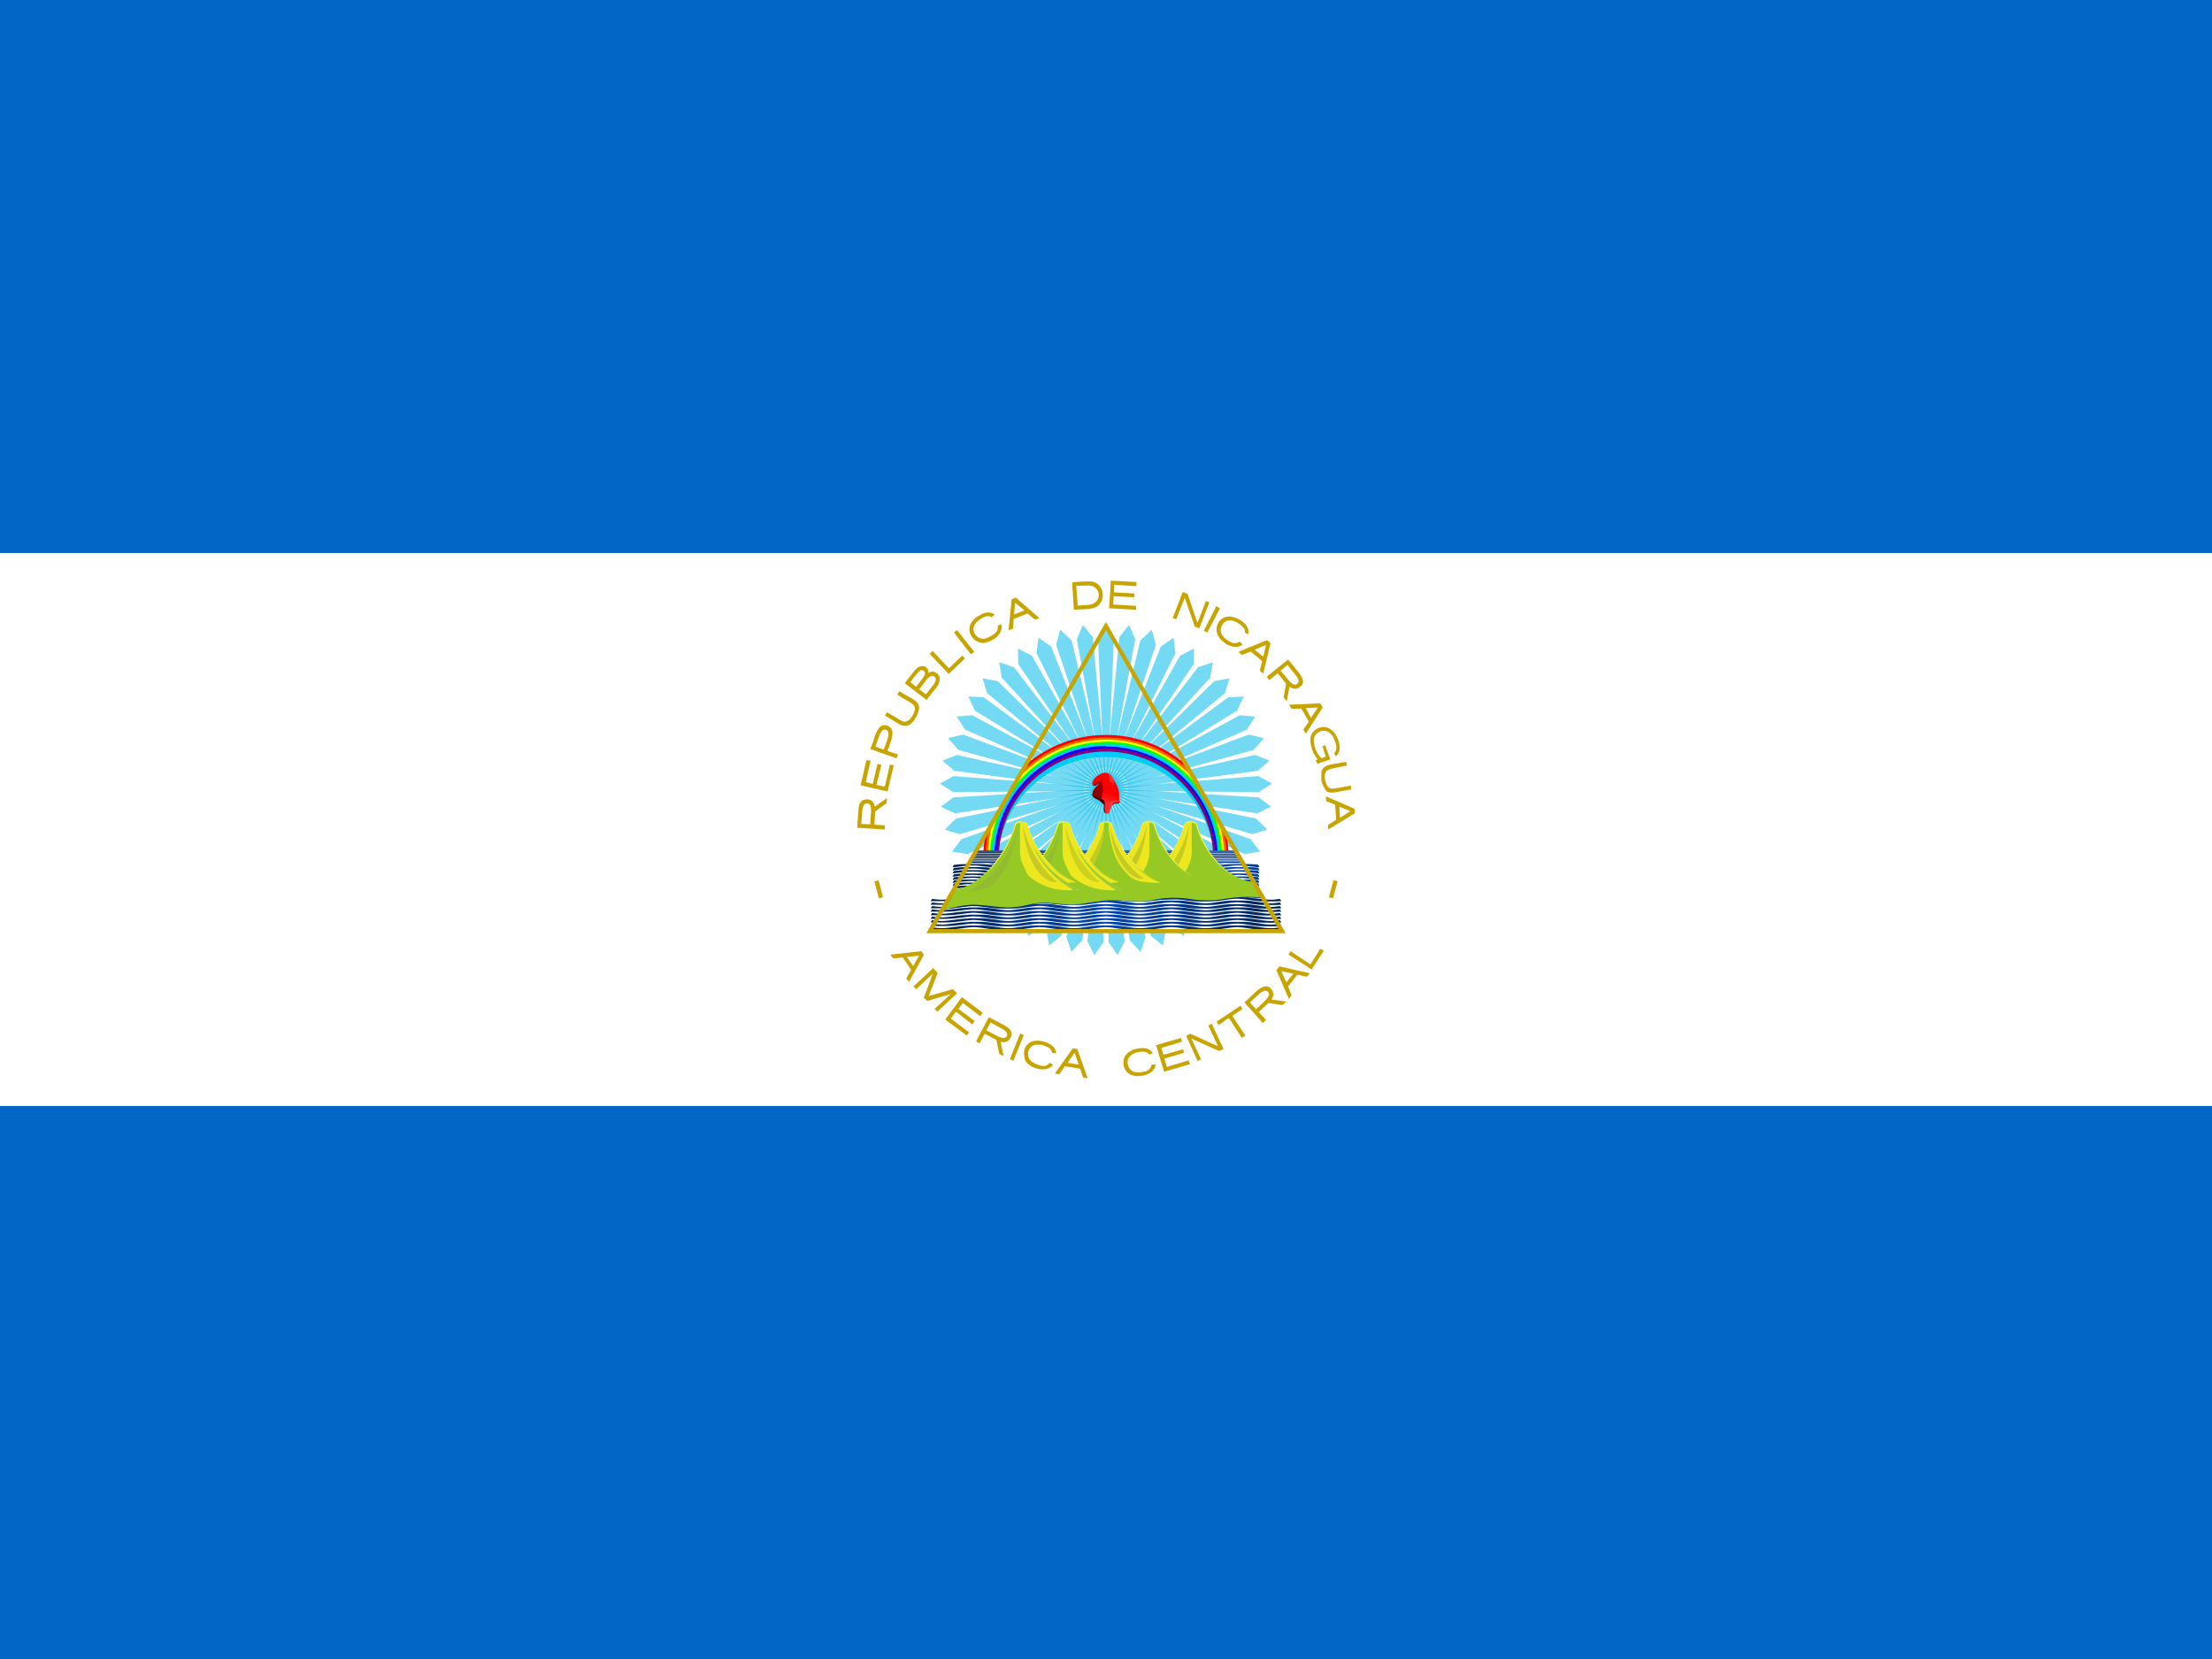
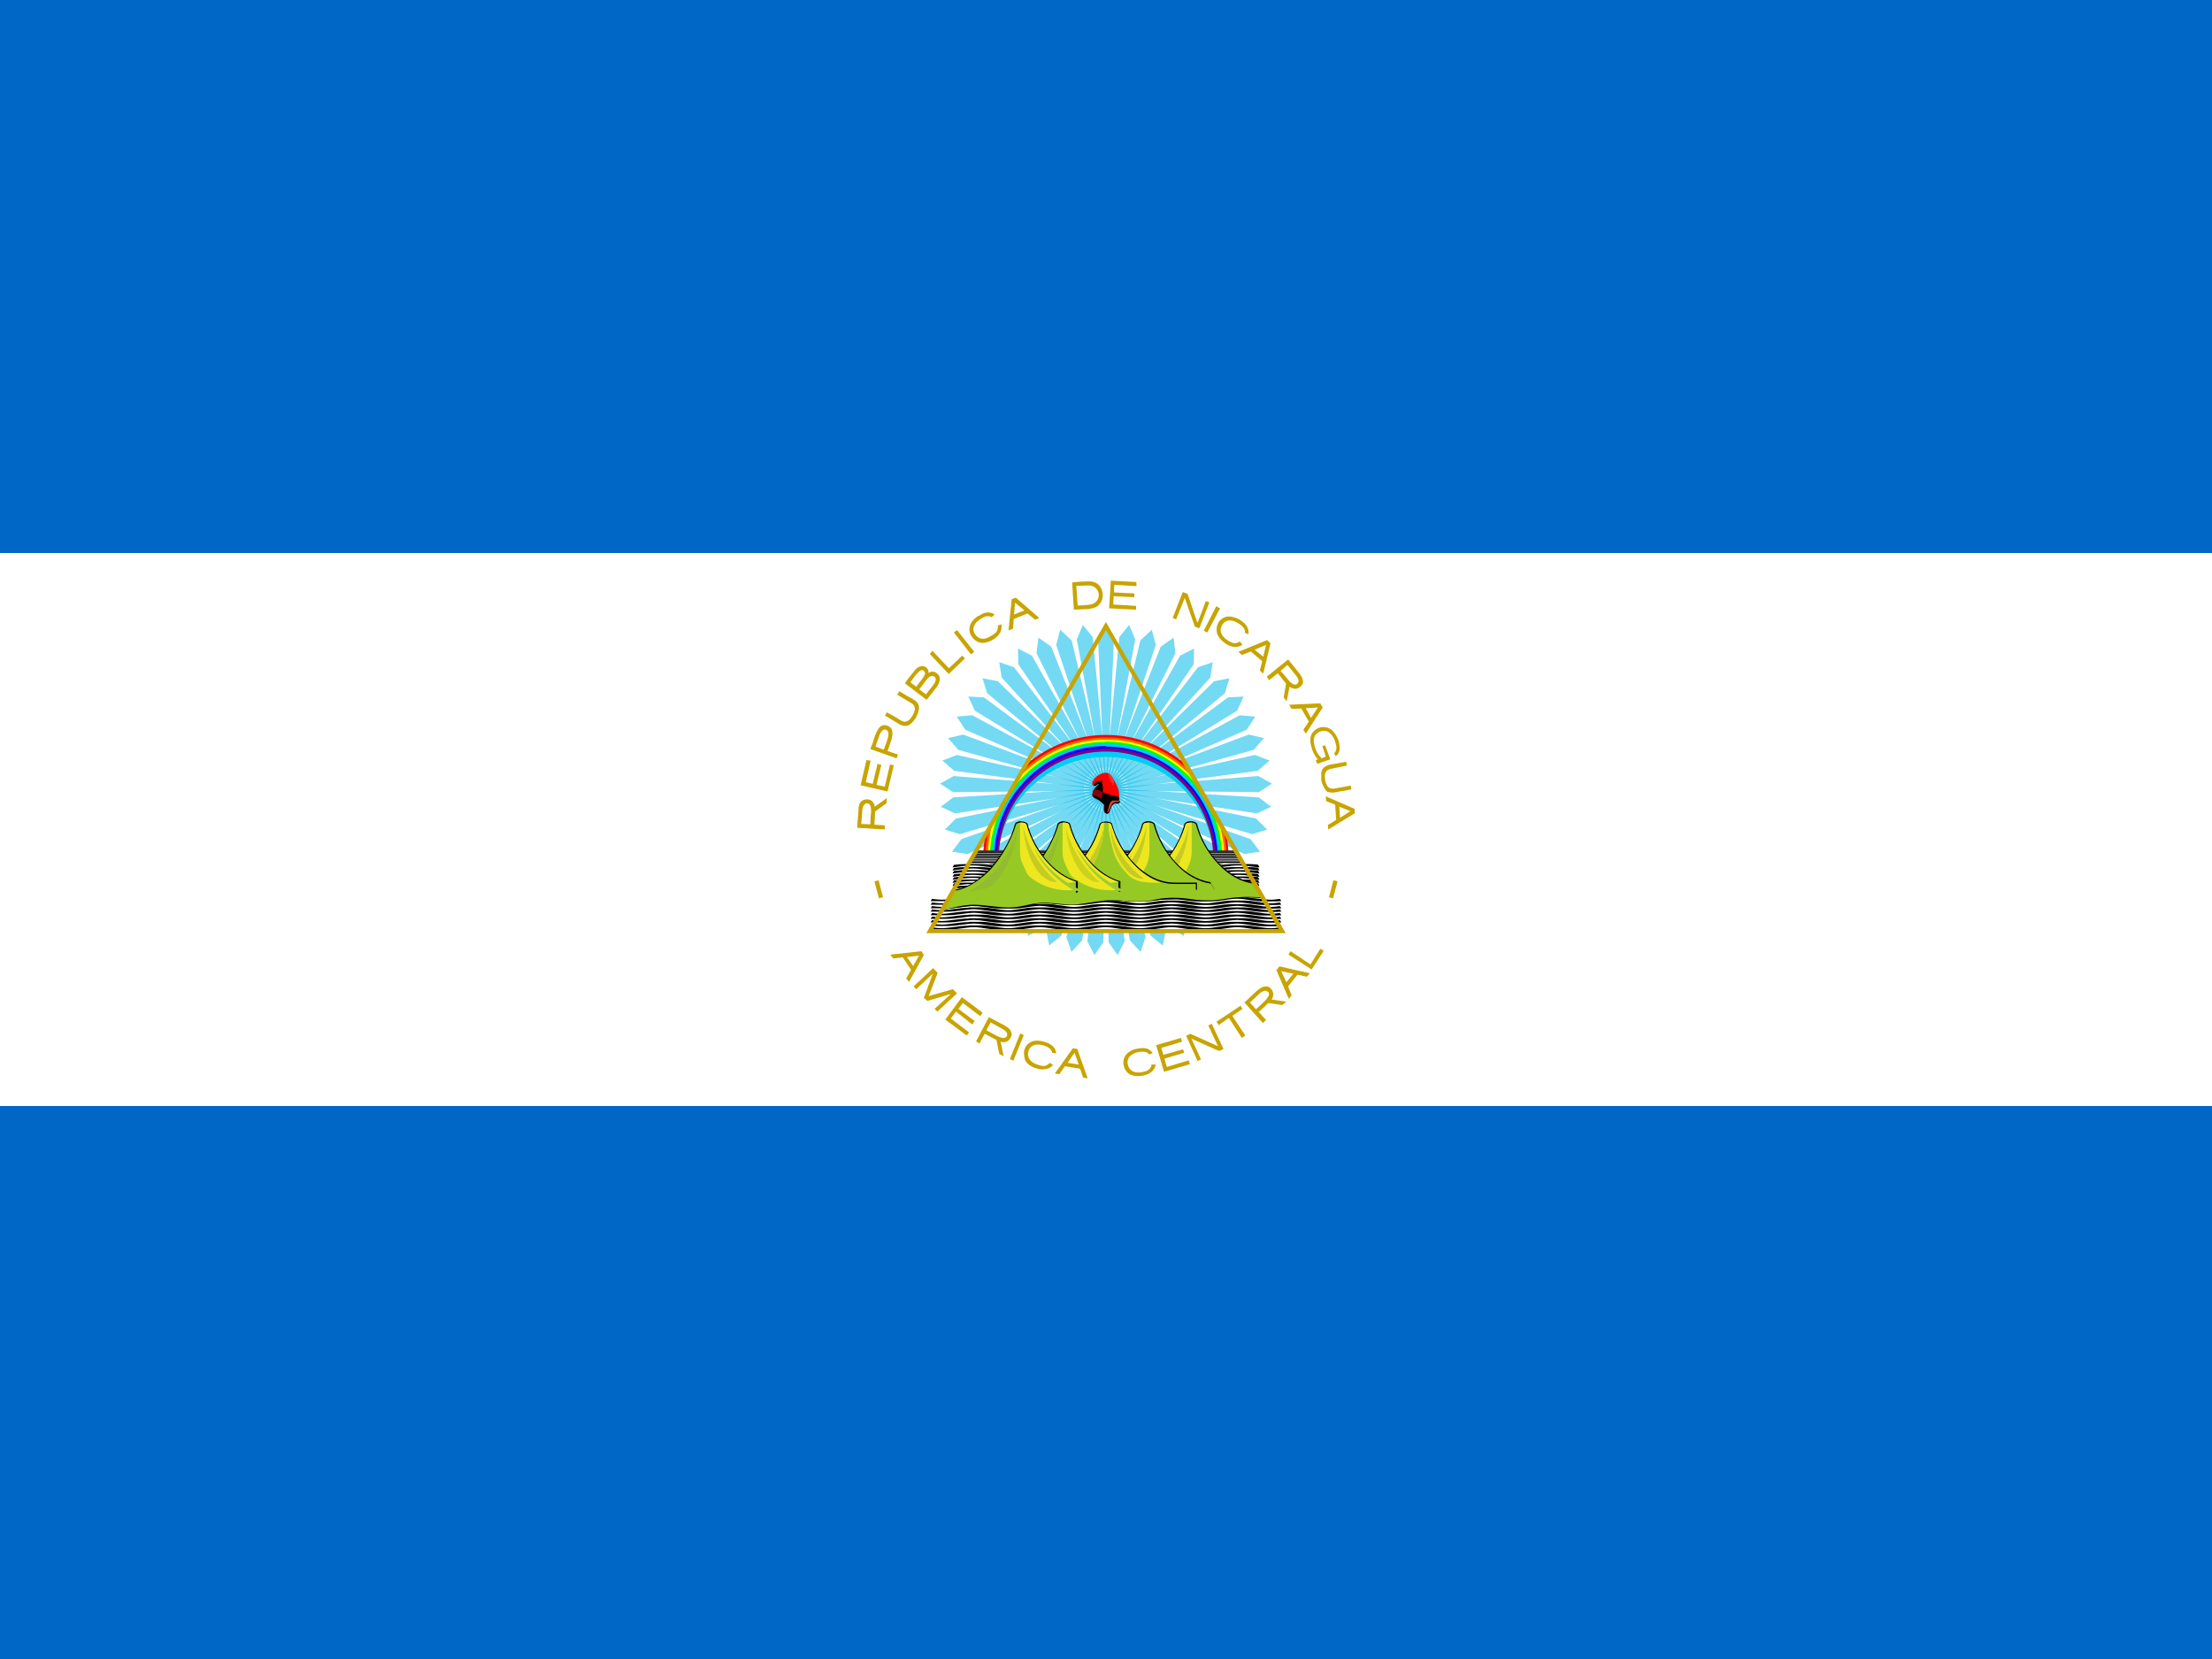
<svg xmlns="http://www.w3.org/2000/svg" xmlns:xlink="http://www.w3.org/1999/xlink" id="flag-icons-ni" viewBox="0 0 640 480">
  <defs>
    <linearGradient id="f" x1="498.7" x2="500.6" y1="289.1" y2="283.4" gradientUnits="userSpaceOnUse">
-       <stop offset="0" stop-color="#510000" />
-       <stop offset=".3" stop-color="#8a0000" />
-       <stop offset="1" stop-color="#a00" />
+       <stop offset="0" stopColor="#510000" />
+       <stop offset=".3" stopColor="#8a0000" />
+       <stop offset="1" stopColor="#a00" />
    </linearGradient>
    <linearGradient id="g" x1="501.4" x2="502.9" y1="291.4" y2="287.4" gradientUnits="userSpaceOnUse">
-       <stop offset="0" stop-color="#ff2a2a" />
-       <stop offset="1" stop-color="red" />
+       <stop offset="0" stopColor="#ff2a2a" />
+       <stop offset="1" stopColor="red" />
    </linearGradient>
    <linearGradient id="b" x1="484.8" x2="484.8" y1="311.7" y2="317.6" gradientUnits="userSpaceOnUse">
-       <stop offset="0" stop-color="#F5F549" />
-       <stop offset="1" stop-color="#97C924" />
+       <stop offset="0" stopColor="#F5F549" />
+       <stop offset="1" stopColor="#97C924" />
    </linearGradient>
    <linearGradient id="a">
-       <stop offset="0" stop-color="#025" />
-       <stop offset=".5" stop-color="#04a" />
-       <stop offset="1" stop-color="#025" />
+       <stop offset="0" stopColor="#025" />
+       <stop offset=".5" stopColor="#04a" />
+       <stop offset="1" stopColor="#025" />
    </linearGradient>
    <linearGradient xlink:href="#a" id="h" x1="444.5" x2="634.4" y1="317.5" y2="317.5" gradientUnits="userSpaceOnUse" />
    <linearGradient xlink:href="#b" id="v" x1="484.8" x2="484.8" y1="311.7" y2="317.6" gradientUnits="userSpaceOnUse" />
    <linearGradient xlink:href="#a" id="o" x1="444.5" x2="634.4" y1="317.5" y2="317.5" gradientUnits="userSpaceOnUse" />
    <linearGradient xlink:href="#a" id="p" x1="444.5" x2="634.4" y1="317.5" y2="317.5" gradientUnits="userSpaceOnUse" />
    <linearGradient xlink:href="#a" id="q" x1="444.5" x2="634.4" y1="317.5" y2="317.5" gradientUnits="userSpaceOnUse" />
    <linearGradient xlink:href="#a" id="r" x1="444.5" x2="634.4" y1="317.5" y2="317.5" gradientUnits="userSpaceOnUse" />
    <linearGradient xlink:href="#b" id="u" x1="484.8" x2="484.8" y1="311.7" y2="317.6" gradientUnits="userSpaceOnUse" />
    <linearGradient xlink:href="#a" id="x" x1="98.9" x2="125" y1="1440.2" y2="1440.2" gradientTransform="scale(4.45715 .22436)" gradientUnits="userSpaceOnUse" />
    <linearGradient xlink:href="#a" id="j" x1="444.5" x2="634.4" y1="317.5" y2="317.5" gradientUnits="userSpaceOnUse" />
    <linearGradient xlink:href="#a" id="l" x1="444.5" x2="634.4" y1="317.5" y2="317.5" gradientUnits="userSpaceOnUse" />
    <linearGradient xlink:href="#a" id="m" x1="444.5" x2="634.4" y1="317.5" y2="317.5" gradientUnits="userSpaceOnUse" />
    <linearGradient xlink:href="#a" id="i" x1="444.5" x2="634.4" y1="317.5" y2="317.5" gradientUnits="userSpaceOnUse" />
    <linearGradient xlink:href="#b" id="s" x1="484.8" x2="484.8" y1="311.7" y2="317.6" gradientUnits="userSpaceOnUse" />
    <linearGradient xlink:href="#a" id="y" x1="47.9" x2="61.7" y1="3054.2" y2="3054.2" gradientTransform="scale(9.12405 .1096)" gradientUnits="userSpaceOnUse" />
    <clipPath id="c">
      <path d="m500 226.4-63.7 110.3h127.4z" />
    </clipPath>
  </defs>
  <path fill="#0067c6" d="M0 0h640v480H0z" />
  <path fill="#fff" d="M0 160h640v160H0z" />
  <path fill="#c8a400" d="m248 239.5 8 .5v-1.2l-3-.2.2-3.8 3.3-2.4.1-1.5-3.5 2.5c-.1-.8-.6-1.7-1.4-2-.8-.2-1.6-.2-2.3.3-.8.6-1 1.6-1 2.5l-.4 5.3zm1.2-1.1.3-4c.1-.6.2-1.4.8-1.8a1 1 0 0 1 1.5.5c.4 1 .2 2.1.1 3.2l-.1 2.2-2.6-.1zm-.2-11.2 7.8 1.8 1.8-7.6a198 198 0 0 1-1.1-.2l-1.5 6.4-2.4-.5 1.4-5.8-1.1-.3-1.4 5.8-2-.5 1.4-6.2-1.2-.2-1.7 7.3zm2.8-10.5 7.6 2.7.4-1.1-3-1 1.2-3.5c.2-1 .4-2-.1-3a2.5 2.5 0 0 0-2-1c-1 0-1.6.7-2 1.5-.6 1-1 2.2-1.3 3.4l-.8 2zm1.5-.7 1.2-3.4c.3-.6.6-1.3 1.3-1.5a1 1 0 0 1 1.2.9c.2 1-.3 2-.6 3l-.7 1.9-2.4-.9zm2.7-9 4.3 2.6c.8.4 1.8.6 2.7.2a6.5 6.5 0 0 0 2.4-3c.4-1 .8-2.2.2-3.2-.6-1-1.7-1.4-2.7-2l-2.7-1.6-.6 1 4 2.4c.7.4 1.2 1 1.1 1.9a6 6 0 0 1-1.2 2.5c-.4.6-1.2 1.1-2 1-.8-.2-1.5-.8-2.2-1.2l-2.7-1.5-.6 1zm5.8-9.3 6.3 4.8 3-3.8c.6-.9 1-2 .7-3a2.5 2.5 0 0 0-2-1.4c-.5 0-1 .3-1.2.4.2-.9-.5-1.7-1.2-1.9-1-.3-2 .3-2.6 1l-2 2.5-1 1.4zm1.6-.3c.7-1 1.4-2 2.2-2.8.4-.4 1-1 1.5-.6.5.2.7.9.4 1.3-.4.9-1 1.5-1.6 2.3l-.8 1.1-1.7-1.3zm2.6 2 2.3-3c.4-.4 1-1 1.6-.8.6.1 1 .7.8 1.3-.3 1-1.1 1.8-1.8 2.7l-1 1.3-2-1.5zm3-10.2 5.5 5.8 4.7-4.5-.8-.8-3.8 3.6h-.1l-4.7-5zm7-6.2 4.9 6.3 1-.7-5-6.3zm7.2-4.9a6.7 6.7 0 0 0-2 1.8 3.6 3.6 0 0 0-.1 4.2 4.1 4.1 0 0 0 1.6 1.5 3.6 3.6 0 0 0 2 .4 6.5 6.5 0 0 0 2.7-1 5.4 5.4 0 0 0 2-2c.4-.8.5-1.6.3-2.4l-1 .4c.2 1.6-.8 2.4-2 3-1.8 1.2-3.5 1.1-4.6-.5-1.1-1.9 0-3.4 1.6-4.4 1.1-.7 2.2-1.2 3.2-.5l.9-.8a3.2 3.2 0 0 0-2-.6c-.9 0-1.7.4-2.6 1zm9.5-4.7-.9 9 1.3-.5.2-2.8 4-1.6 2.2 1.8 1.2-.5-6.8-5.9-1.2.5zm1 1 2.7 2.2-3 1.2.3-3.5zm16.5-6 .5 8 4.3-.2c1.2-.2 2.4-.4 3.1-1.4 1-1 1.2-2.7.7-4.1a3.5 3.5 0 0 0-2.7-2.4c-1.2-.2-2.4 0-3.6 0l-2.3.2zm1.2 1.1 3.5-.1a3 3 0 0 1 1.8.5c.8.6 1.3 1.5 1.2 2.5a2.7 2.7 0 0 1-2 2.4c-.6.2-1.3.2-1.9.3l-2.2.1-.4-5.7zm10-1.5-.5 8 7.8.4v-1.1l-6.6-.4.1-2.4 6 .3v-1.1l-5.9-.3.1-2.2 6.4.4v-1.2l-7.5-.4zm20.8 3.3-2.9 7.5 1 .4 2.4-6v-.2l.2.3 2.8 8 1.3.5 2.9-7.5-1-.4-2.3 6-.1.2-.2-.3-2.7-8zM353 176l-3.7 7-1-.5 3.6-7.1zm6 3.5a6.7 6.7 0 0 0-2.4-1 3.6 3.6 0 0 0-4 1.5 4.1 4.1 0 0 0-.6 2.1c0 .7.1 1.4.6 2.1.4.7 1 1.3 2 2a6 6 0 0 0 2.7 1 3.5 3.5 0 0 0 2.2-.7l-.8-.9c-1.4 1-2.5.3-3.6-.4-1.8-1.2-2.5-2.8-1.4-4.5 1.2-1.8 3.1-1.3 4.7-.3 1 .7 2 1.5 1.8 2.7l1 .4a3.2 3.2 0 0 0-.3-2c-.4-.8-1-1.4-1.9-2zm7.6 5.7-8.3 3.4 1 .9 2.6-1 3.3 2.8-.7 2.7 1 .9 2.1-8.8-1-.9zm-.3 1.4-.8 3.4-2.5-2 3.3-1.4zm6.4 4.2-6.2 5 .7 1 2.5-2 2.4 3-.7 4 .9 1.1.8-4.2c.7.5 1.7.8 2.5.4.7-.4 1.4-1 1.4-1.8 0-1.1-.7-2-1.3-2.8l-3-3.7zm-.2 1.6 2.6 3.2c.4.6.9 1.4.4 2-.3.6-1.1.6-1.6.2-1-.7-1.6-1.7-2.4-2.6l-1-1.1 2-1.7zm9.5 11.1-9 .4.7 1.2 2.8-.1 2.2 3.8-1.6 2.3.7 1.2 4.9-7.6-.7-1.2zm-.7 1.2-2 3-1.5-2.8 3.5-.2zm5.9 9.4c-.5-1.3-1.3-2.7-2.7-3.4a3.8 3.8 0 0 0-4.5 1c-1 1-1 2.5-.7 3.9.3 1.5 1 3 2 4.1l-.6.2.4 1.1 3.8-1.3-1.5-4.1-.8.3 1 3-1.2.5a7 7 0 0 1-2.1-3.8c-.3-1.1-.3-2.4.5-3.2 1-1 2.6-1.3 3.7-.5s1.7 2.1 2 3.4c.3.9.2 1.9-.4 2.6-.2 0 0 .3.1.4l.3.5a2.8 2.8 0 0 0 1.1-2.2 7 7 0 0 0-.4-2.5zm2.3 6.3-4.5.8a4.1 4.1 0 0 0-1.9.8 2.5 2.5 0 0 0-.8 1.5v2.4c.3 1 .6 1.7 1 2.3.3.6.7 1 1.2 1a4 4 0 0 0 2 0l4.5-.8-.2-1.1-4.4.8c-2 .4-2.6-.6-3-2.4-.3-1.8 0-3 1.9-3.3l4.4-.9-.2-1.1zm2.4 13.6-8.3-3.6.1 1.4 2.6 1 .3 4.4-2.4 1.5.1 1.3 7.7-4.7-.1-1.3zm-1.2.7-3 1.9-.2-3.2 3.2 1.3zm-136.5 20-1.2.3 1.3 4.9 1.2-.3zm131.6 0 1.2.3-1.3 4.9-1.2-.3zm-119.2 20.5-9 1 .8 1.1 2.8-.3 2.4 3.6-1.4 2.5.8 1 4.3-7.8-.7-1.1zm-.7 1.3-1.7 3-1.8-2.6 3.5-.4zm4.1 3.6-5.7 5.3.8.8 4.8-4.5-2.6 7 1 .9 6.8-2-4.7 4.3.8.8 5.7-5.3-1.2-1.2-7 2 2.6-6.7zm8.3 8.4-4.8 6.5 6.2 4.6.7-.9-5.3-4 1.5-2 4.7 3.7.7-1-4.7-3.5 1.3-1.7 5 3.8.7-1-6-4.5zm7.8 5.8-3.7 7 1 .6 1.5-2.8 3.4 1.8.8 4 1.3.7-.9-4.2c.9.3 2 .1 2.5-.6.5-.6.9-1.3.6-2.1-.2-1-1.3-1.6-2.1-2.1l-4.4-2.3zm.5 1.5 3.6 2c.6.4 1.3.9 1.2 1.6 0 .7-.7 1-1.3.9-1.2-.2-2.2-.9-3.2-1.4l-1.5-.8 1.2-2.3zm8.6 3.2-3 7.4 1 .5 3-7.4zm7.2 2.5a6.7 6.7 0 0 0-2.6-.4 3.6 3.6 0 0 0-3.4 2.6 4.1 4.1 0 0 0 0 2.1c0 .8.4 1.4 1 2a6 6 0 0 0 2.4 1.3 5.4 5.4 0 0 0 2.9.2 3.4 3.4 0 0 0 2-1.2l-1-.6c-1 1.3-2.3 1-3.6.5-2-.7-3.1-2-2.5-4 .7-2 2.7-2 4.4-1.5 1.2.4 2.3 1 2.4 2.1l1.2.2a3.2 3.2 0 0 0-.9-2 5.4 5.4 0 0 0-2.3-1.3zm8 1.8-5.2 7.3 1.3.2 1.6-2.3 4.4.7.9 2.6 1.3.2-3-8.5-1.3-.2zm.5 1.3 1.2 3.4-3.2-.5 2-2.9zm18.3-1.2c-1 .1-1.7.4-2.4.9a3.6 3.6 0 0 0-1.7 3.9c.1.7.4 1.3 1 2 .4.5 1 .8 1.8 1 .7.2 1.7.2 2.8 0 1-.2 2-.6 2.6-1.2a3.4 3.4 0 0 0 1.1-2h-1.2c-.3 1.6-1.5 2-2.8 2.2-2.1.4-3.7-.3-4.1-2.3-.4-2.1 1.3-3.1 3-3.5 1.3-.2 2.5-.3 3.2.7l1-.4a3.2 3.2 0 0 0-1.6-1.3 5.4 5.4 0 0 0-2.7 0zm5.3-1 2.3 7.7 7.5-2.2-.4-1.1-6.3 1.9-.7-2.4 5.7-1.7-.3-1-5.7 1.6-.6-2 6-1.8-.3-1.1-7.2 2.1zm8.7-2.7 3.3 7.3 1-.5-2.8-6 7.8 3.5h.5l1-.5-3.4-7.3-1 .5 2.8 6-8-3.6-1.2.6zm8.8-4.1.6 1 2.8-2h.2l3.7 5.7 1-.7-3.7-5.6v-.1l2.9-2-.6-.9zm8-5.6 5.4 6 .9-.9-2.1-2.3 2.8-2.6 4 .6 1.2-1-4.3-.6c.5-.7.7-1.8.2-2.6-.4-.7-1-1.3-1.9-1.2-1 0-2 .8-2.7 1.4l-3.5 3.3zm1.6.1 3-2.8c.6-.4 1.4-.9 2-.5.7.3.7 1.1.3 1.6-.6 1-1.5 1.7-2.4 2.6l-1.1 1-1.8-2zm7.7-9.4 3.6 8.3.8-1-1-2.6 2.7-3.4 2.7.6.9-1-8.8-2-.9 1.1zm1.4.3 3.5.7-2 2.5-1.5-3.2zm2.1-4.8 6.7 4.3 3.5-5.4-1-.6-2.7 4.3-.1.2h-.1l-5.7-3.8z" />
  <g clipPath="url(#c)" transform="matrix(.8 0 0 .8 -80 0)">
    <path fill="#fff" d="m500 226.4-31.5 54.5-15.4 26.7h93.8l-14.7-25.4-32.2-55.8z" />
    <g id="e">
      <g id="d">
        <path fill="#17c0eb" stroke="#17c0eb" strokeWidth=".1" d="m500 226.4-2.4 4 2.4 55 2.4-55z" opacity=".6" />
        <path fill="#fff" d="M500 277.5h-.1l.1 3 .1-3h-.1z" />
      </g>
      <use xlink:href="#d" width="100%" height="100%" transform="rotate(72 500 285.5)" />
      <use xlink:href="#d" width="100%" height="100%" transform="rotate(144 500 285.5)" />
      <use xlink:href="#d" width="100%" height="100%" transform="rotate(-144 500 285.5)" />
      <use xlink:href="#d" width="100%" height="100%" transform="rotate(-72 500 285.5)" />
    </g>
    <use xlink:href="#e" width="100%" height="100%" transform="rotate(8 500 285.5)" />
    <use xlink:href="#e" width="100%" height="100%" transform="rotate(16 500 285.5)" />
    <use xlink:href="#e" width="100%" height="100%" transform="rotate(24 500 285.5)" />
    <use xlink:href="#e" width="100%" height="100%" transform="rotate(32 500 285.5)" />
    <use xlink:href="#e" width="100%" height="100%" transform="rotate(40 500 285.5)" />
    <use xlink:href="#e" width="100%" height="100%" transform="rotate(48 500 285.5)" />
    <use xlink:href="#e" width="100%" height="100%" transform="rotate(56 500 285.5)" />
    <use xlink:href="#e" width="100%" height="100%" transform="rotate(64 500 285.5)" />
    <path fill="red" d="M500 265.8a44.2 44.2 0 0 0-29 10.8L456.4 302a45 45 0 0 0-.8 8.3h5a39.4 39.4 0 0 1 78.7 0h5a45 45 0 0 0-.7-8.3L529 276.6a44.3 44.3 0 0 0-29-10.8z" />
    <path fill="#f60" d="M500 266.7a43.5 43.5 0 0 0-30.3 12.2l-12 20.9a43.6 43.6 0 0 0-1.3 10.4h4.3a39.4 39.4 0 0 1 78.6 0h4.3a43.9 43.9 0 0 0-1.3-10.5l-12-20.8a43.5 43.5 0 0 0-30.3-12.2z" />
    <path fill="#ff0" d="M500 267.5a42.7 42.7 0 0 0-32 14.3l-8.7 15a42.7 42.7 0 0 0-2 13.5h3.3a39.4 39.4 0 0 1 78.7 0h3.5c0-4.7-.8-9.2-2.1-13.4l-8.8-15.1a42.6 42.6 0 0 0-31.9-14.3z" />
    <path fill="#0f0" d="M500 268.3a42 42 0 0 0-34.9 18.6l-2.8 4.9a41.8 41.8 0 0 0-4.3 18.5h2.7a39.4 39.4 0 0 1 78.6 0h2.7a41.8 41.8 0 0 0-4.3-18.5l-2.8-5a42 42 0 0 0-34.9-18.6z" />
    <path fill="#0cf" d="M500 269a41.2 41.2 0 0 0-41.2 41.3h1.9a39.4 39.4 0 0 1 78.6 0h1.9A41.2 41.2 0 0 0 500 269z" />
    <path fill="#00f" d="M500 269.8a40.4 40.4 0 0 0-40.4 40.4h1.4a39 39 0 1 1 78 0h1.4A40.4 40.4 0 0 0 500 270z" />
    <path fill="purple" d="M500 270.7a39.6 39.6 0 0 0-39.6 40.3h.8v-.8a38.8 38.8 0 1 1 77.6.8h.8v-.8a39.6 39.6 0 0 0-39.6-39.6z" />
    <path fill="#510000" d="M500.4 288.1c-.7 0-1.2-.5-1.8-.6a2.2 2.2 0 0 0-.7 2.1c.3.1.3.4.9.9s.5.7.4 2c0 .4.1 1.5.6 1.6.5.1 1-.3 1.1-1.2.1-.7.4-1.2.7-1.6.3-1.9-.2-2.6-1.2-3.2z" />
    <path fill="red" d="M497.2 283.5c-.6 0-1.6 1-2 .5-.2-.3-.3-.9 0-1.4a4.8 4.8 0 0 1 2.2-2.3c2.3-1.4 3.9-1 5 1 1.1 1.8 2.2 3.8 2.3 5.4 0 .5.3 1.4-.2 1.9-1.3 1.4-4.6-1.5-6.5-1-.6.1-1.4.6-2 .2-.4-.3 0-1 .3-1.3.6-.5 1.5-2.4 1.4-3.2 0-.4 0 .2-.5.2z" />
    <path fill="url(#f)" d="M497 282.6c-1.2.4-1 1-1.6 1.5.2.1.8.3 1.4-.3.2-.2.5-.3.7-.3l-.7.7a5.2 5.2 0 0 0-1.4 1.8c-.3.8-.4 1.7-.3 1.8 0 0 .4.8 1.5 1.2 2 .8 2.4 2.5 4.5 2.5 1.6 0 1.4-1.1 2.7-.9 1 .2 1.7-.7.6-1.2a14 14 0 0 0-5.4 0c-.4-4 0-2.6-.1-4.4-.1-1.7-.7-1.8 0-3.3-.5 1-1.2.8-2 .8z" />
    <path fill="#ff2a2a" d="m501 279.8-.1.6.3 1 .2 1c0 .3.4.4.7.6.4.3 0 1 .3 1.1.2 0 .5-1 .5-1.2v-.7a15.3 15.3 0 0 0-.5-.9 3.6 3.6 0 0 0-.2-.3 4.2 4.2 0 0 0-.8-.9 4 4 0 0 0-.3-.2l-.2-.1z" />
    <path fill="url(#g)" d="m501.3 287.4-2-.7c-1.3-.4-2.6-1.2-3.5-.8-.3.1-.3.4-.4.9 0 .5-.5 1.3 0 1 .6-.4 2.4.8 3 1.1.3.2 1 .6 1.1 1 .2.6 0 1.8 0 2.4 0 .5.2 1.8.7 2 .6.1 1.1-.4 1.3-1.3.3-.9.4-1.4.8-1.9s.8-.8 1.3-.9c.6 0 1.4.5 1.4-.2 0-.4-.4-.8-.2-1.4.1-.5-.4-.4-.9-.6l-2.7-.6z" />
    <path fill="#910000" d="M498.4 288.9c-.4-.2-2.3-1.5-3-1-.3 0-.4 0-.4-.3l.2-.9c0-.3.2-.8.5-1 .7-.6 2.3.5 3.1.8l-.4 2.4z" />
    <path fill="#ff3a3a" d="M501.8 291.4c.9-1.6 1.5-1.4 2.6-1.4.4 0 .5-.3.4-.7-.3.6-1.7 0-2.5.3-1.5.7-1.2 3.7-2 4 .8.7 1.1-1.7 1.5-2.2z" />
    <g fill="url(#h)">
      <path fill="#fff" d="m453.1 307.6-10 17.3H557l-10-17.2h-93.8z" />
      <g id="n" fill="url(#i)">
        <path id="k" fill="url(#j)" d="M449.7 321.4a36 36 0 0 0-4.7.3l-.5.9c2.4-.3 4.7-.7 7.2-.7 3.2 0 6.2.8 9.7.8h4.6c3.5 0 6.4-.8 9.7-.8 3.3 0 6.3.8 9.8.8h4.6c3.5 0 6.4-.8 9.7-.8 3.3 0 6.3.8 9.8.8h4.5c3.5 0 6.5-.8 9.8-.8 3.3 0 6.3.8 9.8.8h4.5c3.5 0 6.5-.8 9.8-.8 2.6 0 5 .5 7.5.7l-.5-1a38 38 0 0 0-4.4-.2h-4.5c-3.5 0-6.5.7-9.8.8-3.3 0-6.3-.8-9.8-.8H522c-3.5 0-6.5.7-9.8.8-3.3 0-6.3-.8-9.8-.8H498c-3.5 0-6.5.7-9.8.8-3.3 0-6.3-.8-9.8-.8h-4.5c-3.5 0-6.5.7-9.8.8-3.3 0-6.2-.8-9.7-.8h-4.6z" />
        <use xlink:href="#k" width="100%" height="100%" y="-1.1" fill="url(#l)" />
        <use xlink:href="#k" width="100%" height="100%" y="-2.2" fill="url(#m)" />
      </g>
      <use xlink:href="#n" width="100%" height="100%" y="-3.3" fill="url(#o)" />
      <use xlink:href="#n" width="100%" height="100%" y="-6.7" fill="url(#p)" />
      <path fill="url(#q)" d="M453.2 307.5v.2h93.7l-.1-.2h-93.6zm-.2.3-.1.3H547l-.1-.3h-94zm-.2.4-.2.3h94.8l-.2-.3h-94.4zm-.3.5-.3.5h95.6l-.3-.5h-95zm-.4.7-.3.5h96.4l-.3-.5h-95.8zm-.4.7-.2.4h97l-.2-.4h-96.6zm-.4.7-.2.4H549l-.3-.4h-97.4zm-.4.7-.3.6h98.8l-.3-.6H451z" />
      <path fill="url(#r)" d="M457.4 312.3c3.4.7 3.7 0 3.7 0zm81.5 0s.3.7 3.7 0z" />
    </g>
    <g fill="#ccd11e">
      <g id="t">
        <path fill="url(#s)" d="M530.6 297c-1.7 0-2.2.9-2.2.9-2.7 10.6-11.8 21.3-22.6 21.3h-8V330h61.4l-6.2-11c-9.7-1.4-17.6-11.3-20.1-21.1 0 0-.6-.9-2.3-.9z" />
        <path fill="#97c924" d="M530.6 297.5c-.8 0-1.2.1-1.5.3l-.3.3a33.6 33.6 0 0 1-8.4 14.7c-4 4.1-9 6.9-14.6 6.9h-7.7v9.9H559l-5.7-10c-4.7-.7-9-3.2-12.4-6.8a33.6 33.6 0 0 1-8.4-14.7l-.3-.3a2.8 2.8 0 0 0-1.6-.3z" />
        <path fill="#ede71f" d="M530.6 297.5h.4v10.8a13 13 0 0 1-2 6.4c-.5 1.6-1 1-2.3 2.9a25.4 25.4 0 0 1-5.2 1.2c-2.5.4-8 .8-10.9.1a23 23 0 0 0 9.8-6 30.6 30.6 0 0 0 2.1-2.5 33.7 33.7 0 0 0 3-4.4l1-2a33.9 33.9 0 0 0 1.3-2.9 29.8 29.8 0 0 0 1-3l.3-.3.6-.2 1-.1z" />
        <path fill="#c6cb24" d="M530 298.9c-.5 6-2.3 13.2-6.7 17.8-1.6 1.3-3.7 2.6-5.6 2.3 6.7-5.5 10.8-14 12.2-20.1z" />
        <path fill="#9ecb34" d="M524.5 309.3c-1 2.7-4.8 6.7-8.8 10h-2.9c2.5-.2 8.3-5 11.7-10z" />
      </g>
      <use xlink:href="#t" width="100%" height="100%" x="-15.3" />
      <g fill="#c6cb24">
        <path fill="url(#u)" d="M502.2 298c2.8 10.5 11.8 21.2 22.6 21.2h8.1V330h-65.8v-10.8h8c10.8 0 19.9-10.7 22.6-21.3 0 0 .6-.8 2.3-.8 1.7 0 2.2.8 2.2.8z" />
        <path fill="#97c924" d="M500 297.5c.8 0 1.2.2 1.5.3l.3.3a33.6 33.6 0 0 0 8.4 14.7c4 4.1 9 6.9 14.6 6.9h7.7v9.9h-65v-10h7.7c5.5 0 10.6-2.7 14.6-6.8a33.6 33.6 0 0 0 8.3-14.7l.3-.3a3 3 0 0 1 1.6-.3z" />
        <path fill="#ede71f" d="M499.3 297.5a3.4 3.4 0 0 0-.3 0l-.6.3-.3.3a28.9 28.9 0 0 1-1 3 34.2 34.2 0 0 1-1.2 3 34.2 34.2 0 0 1-1 1.9 33.6 33.6 0 0 1-3 4.4 30.7 30.7 0 0 1-2.1 2.4 23 23 0 0 1-9.8 6.1c2.8.7 4 0 6.5-.4 2-.3 4.2-.6 6-1.2 1.5-2 1-1.3 1.5-2.9 1.2-2.2 3-4.2 3.4-6.7 1.6-3 1.9-8.6 1.9-10.2z" />
        <path d="M499.3 298.9c-.4 6-2.3 13.2-6.7 17.8-1.6 1.3-3.6 2.6-5.6 2.3 6.8-5.5 10.9-14 12.3-20.1z" />
        <path fill="#9ecb34" d="M493.8 309.3a31 31 0 0 1-8.8 10h-2.8c2.5-.2 8.2-5 11.6-10z" />
        <path fill="#ede71f" d="m501 297.6.5.2.4.3a32.3 32.3 0 0 0 1 3 33.6 33.6 0 0 0 1.2 3l1 1.9a33.6 33.6 0 0 0 3 4.4 30.7 30.7 0 0 0 2.1 2.4 24 24 0 0 0 9.8 6.5c-7.3 0-10.4-.6-13-4a19 19 0 0 1-4.2-7c-.5-2-2-6.5-1.9-10.7z" />
        <path d="M501.5 298.9c.4 6 2.2 12 6.6 16.6 1.6 1.4 3.6 2.6 5.6 2.3a31.1 31.1 0 0 1-12.2-18.9z" />
      </g>
      <g id="w">
        <path fill="url(#v)" d="M484.8 297c-1.8 0-2.3.9-2.3.9-2.5 9.8-11.8 22.3-21.5 23.8l-4.8 8.3h49v-11.3c-8.8-2.4-15.9-11.7-18.2-20.8 0 0-.5-.8-2.3-.8z" />
        <path fill="#97c924" d="M484.8 297.5c-.8 0-1.3.2-1.6.3l-.3.3a43.4 43.4 0 0 1-8.1 15c-3.4 4.3-9.7 8.6-14 9l-4.3 7.5h48v-10.7a23.2 23.2 0 0 1-9.5-6 33.6 33.6 0 0 1-8.4-14.8l-.3-.3a2.9 2.9 0 0 0-1.5-.3z" />
        <path fill="#93bc30" d="M483.4 298.9c-.6 9-5.6 20.5-11.3 22.4-1.9.7-5.1.9-6.2 1a36 36 0 0 0 17.6-23.4z" />
        <path fill="#ede71f" d="M484.8 297.5h-.5v10.8c0 2.3.9 4.2 2 6.4l.2.5c.5 1.1.8 1.5 2.3 2.7a22 22 0 0 0 14.8 4c-1.1-.9-2.3-1.7-3.4-2.4l4.5-.5a23 23 0 0 1-9.7-6.2 30.5 30.5 0 0 1-1.4-1.5l-.6-.8a35 35 0 0 1-3.2-4.5 34.2 34.2 0 0 1-1-2 34 34 0 0 1-1.6-3.9 31.7 31.7 0 0 1-.6-2l-.3-.3a2.2 2.2 0 0 0-.6-.2 3.6 3.6 0 0 0-1-.1z" />
        <path d="M485.4 298.9c.5 6 2.3 13.2 6.7 17.8 1.6 1.3 3.6 2.6 5.6 2.3a38.5 38.5 0 0 1-12.3-20.1z" />
        <path fill="#9ecb34" d="M489.6 307.3a35 35 0 0 0 14.6 14.9h2.5c-4.4-2.4-11.5-5.8-17-15z" />
      </g>
      <use xlink:href="#w" width="100%" height="100%" x="-15.4" fill="#c6cb24" />
    </g>
    <path fill="#fff" d="M556.5 324.7c-.6.2-4.4-.2-6.4 0l-1.3.3h-3.3c-3.6 0-6.7 1-10.1 1-3.4 0-6.5-1-10-1H522c-3.6 0-6.7 1-10.1 1-3.4 0-6.5-1-10-1h-3.4c-3.6 0-6.7 1-10 1-3.5 0-6.5-1-10.1-1H475c-3.6 0-6.6 1-10 1-3.5 0-6.5-1-10.1-1h-3.4c-2.8 0-6.2.6-8.9.8l-6.3 10.9h127.4z" />
    <path fill="url(#x)" d="M548 323.1h-.6c-3.2.1-5.6 1.1-11.2 1.1s-6.2-1-12.6-.8c-6 0-8.4 1.2-11.7 1.2-3.2 0-8.4-.7-12.5-.3-4 .4-8.8 1.3-12 1.3-3.9 0-7.8-.7-11.8-.3-4.1.4-6 1.5-11.1 1.5-4.4 0-9-.7-12.8-.7-3.4 0-7.2 1-10 1.4l-.9 1.5c2.3-.3 8.6-1.3 10.8-1.3 2.4 0 10.7.5 15.3.3 4.7-.1 5.2-1.2 10.7-1.2 3.8 0 6.6.4 10.5.4 2.5 0 4.7-1.2 8.4-1.2l2.8-.1c3.1-.5 8.4 0 12 .2 3.3.2 5.5-.6 9-.7l4.4-.1c3.5-.2 6.4.6 9.7.6 3.2-.2 6.4-1 9.8-1l4.5-.2c2.3 0 5.9 0 8.3.5l-.8-1.4c-2.4-.1-5.3-.7-8.2-.7z" />
    <g id="A">
      <path id="z" fill="url(#y)" d="M450.3 334.8c-3.4 0-6.4.8-9.6.9a31.8 31.8 0 0 1-3.6-.3l-.5.8h6c3.5 0 6.4-.8 9.6-.9 3.3.1 6.2 1 9.7 1h4.5c3.4 0 6.4-.9 9.6-1 3.3.1 6.3 1 9.7 1h4.5c3.5 0 6.4-.9 9.7-1 3.2.1 6.1 1 9.6 1h4.5c3.4 0 6.4-.9 9.7-1 3.2.1 6.2 1 9.6 1h4.5c3.5 0 6.4-.9 9.6-1 3.3.1 6.2 1 9.7 1h4.5l1.8-.1-.5-.8c-1 .1-2.1.3-3.2.3-3.3 0-6.2-1-9.7-1h-4.5c-3.4 0-6.4 1-9.6 1-3.3-.1-6.2-1-9.7-1h-4.5c-3.4 0-6.4 1-9.6 1-3.3-.1-6.2-1-9.7-1h-4.5c-3.5 0-6.4 1-9.6 1-3.3-.1-6.2-1-9.7-1h-4.5c-3.4 0-6.4 1-9.6 1-3.3-.1-6.2-1-9.7-1h-4.5z" />
      <use xlink:href="#z" width="100%" height="100%" y="-1.3" />
      <use xlink:href="#z" width="100%" height="100%" y="-2.6" />
    </g>
    <use xlink:href="#A" width="100%" height="100%" y="-3.9" />
    <use xlink:href="#A" width="100%" height="100%" y="-7.7" />
    <path fill="#97c924" d="m443.9 324.7-2.5 4.2c2.9-.5 7.1-1.7 10.7-1.7 3.6 0 8 .9 12.4 1 5 0 7-1.2 11-1.6 4.1-.4 8 .5 12 .6 3.1 0 7.9-1.1 12-1.5 4-.5 7.7.3 12.5.3 4.9.1 5.7-1.2 11.6-1.3 6.4-.1 7 .9 12.6.9 4.2.2 7.9-.9 11.7-1.1 3.8-.3 5.5 0 8.3 0l-1.9-3.2-101.3 2.3z" />
    <path fill="#fff" d="m550 324.6 4 .3a91.4 91.4 0 0 0 2.9.3l-.4-.5c-.6.2-4.4-.2-6.4 0z" />
  </g>
  <path fill="#c8a400" d="m320 179.9-25.7 44.5L268 270h104l-25.7-44.6L320 180zm0 2.4 25.2 43.7 24.7 42.8h-99.8l25.2-43.8z" />
</svg>
